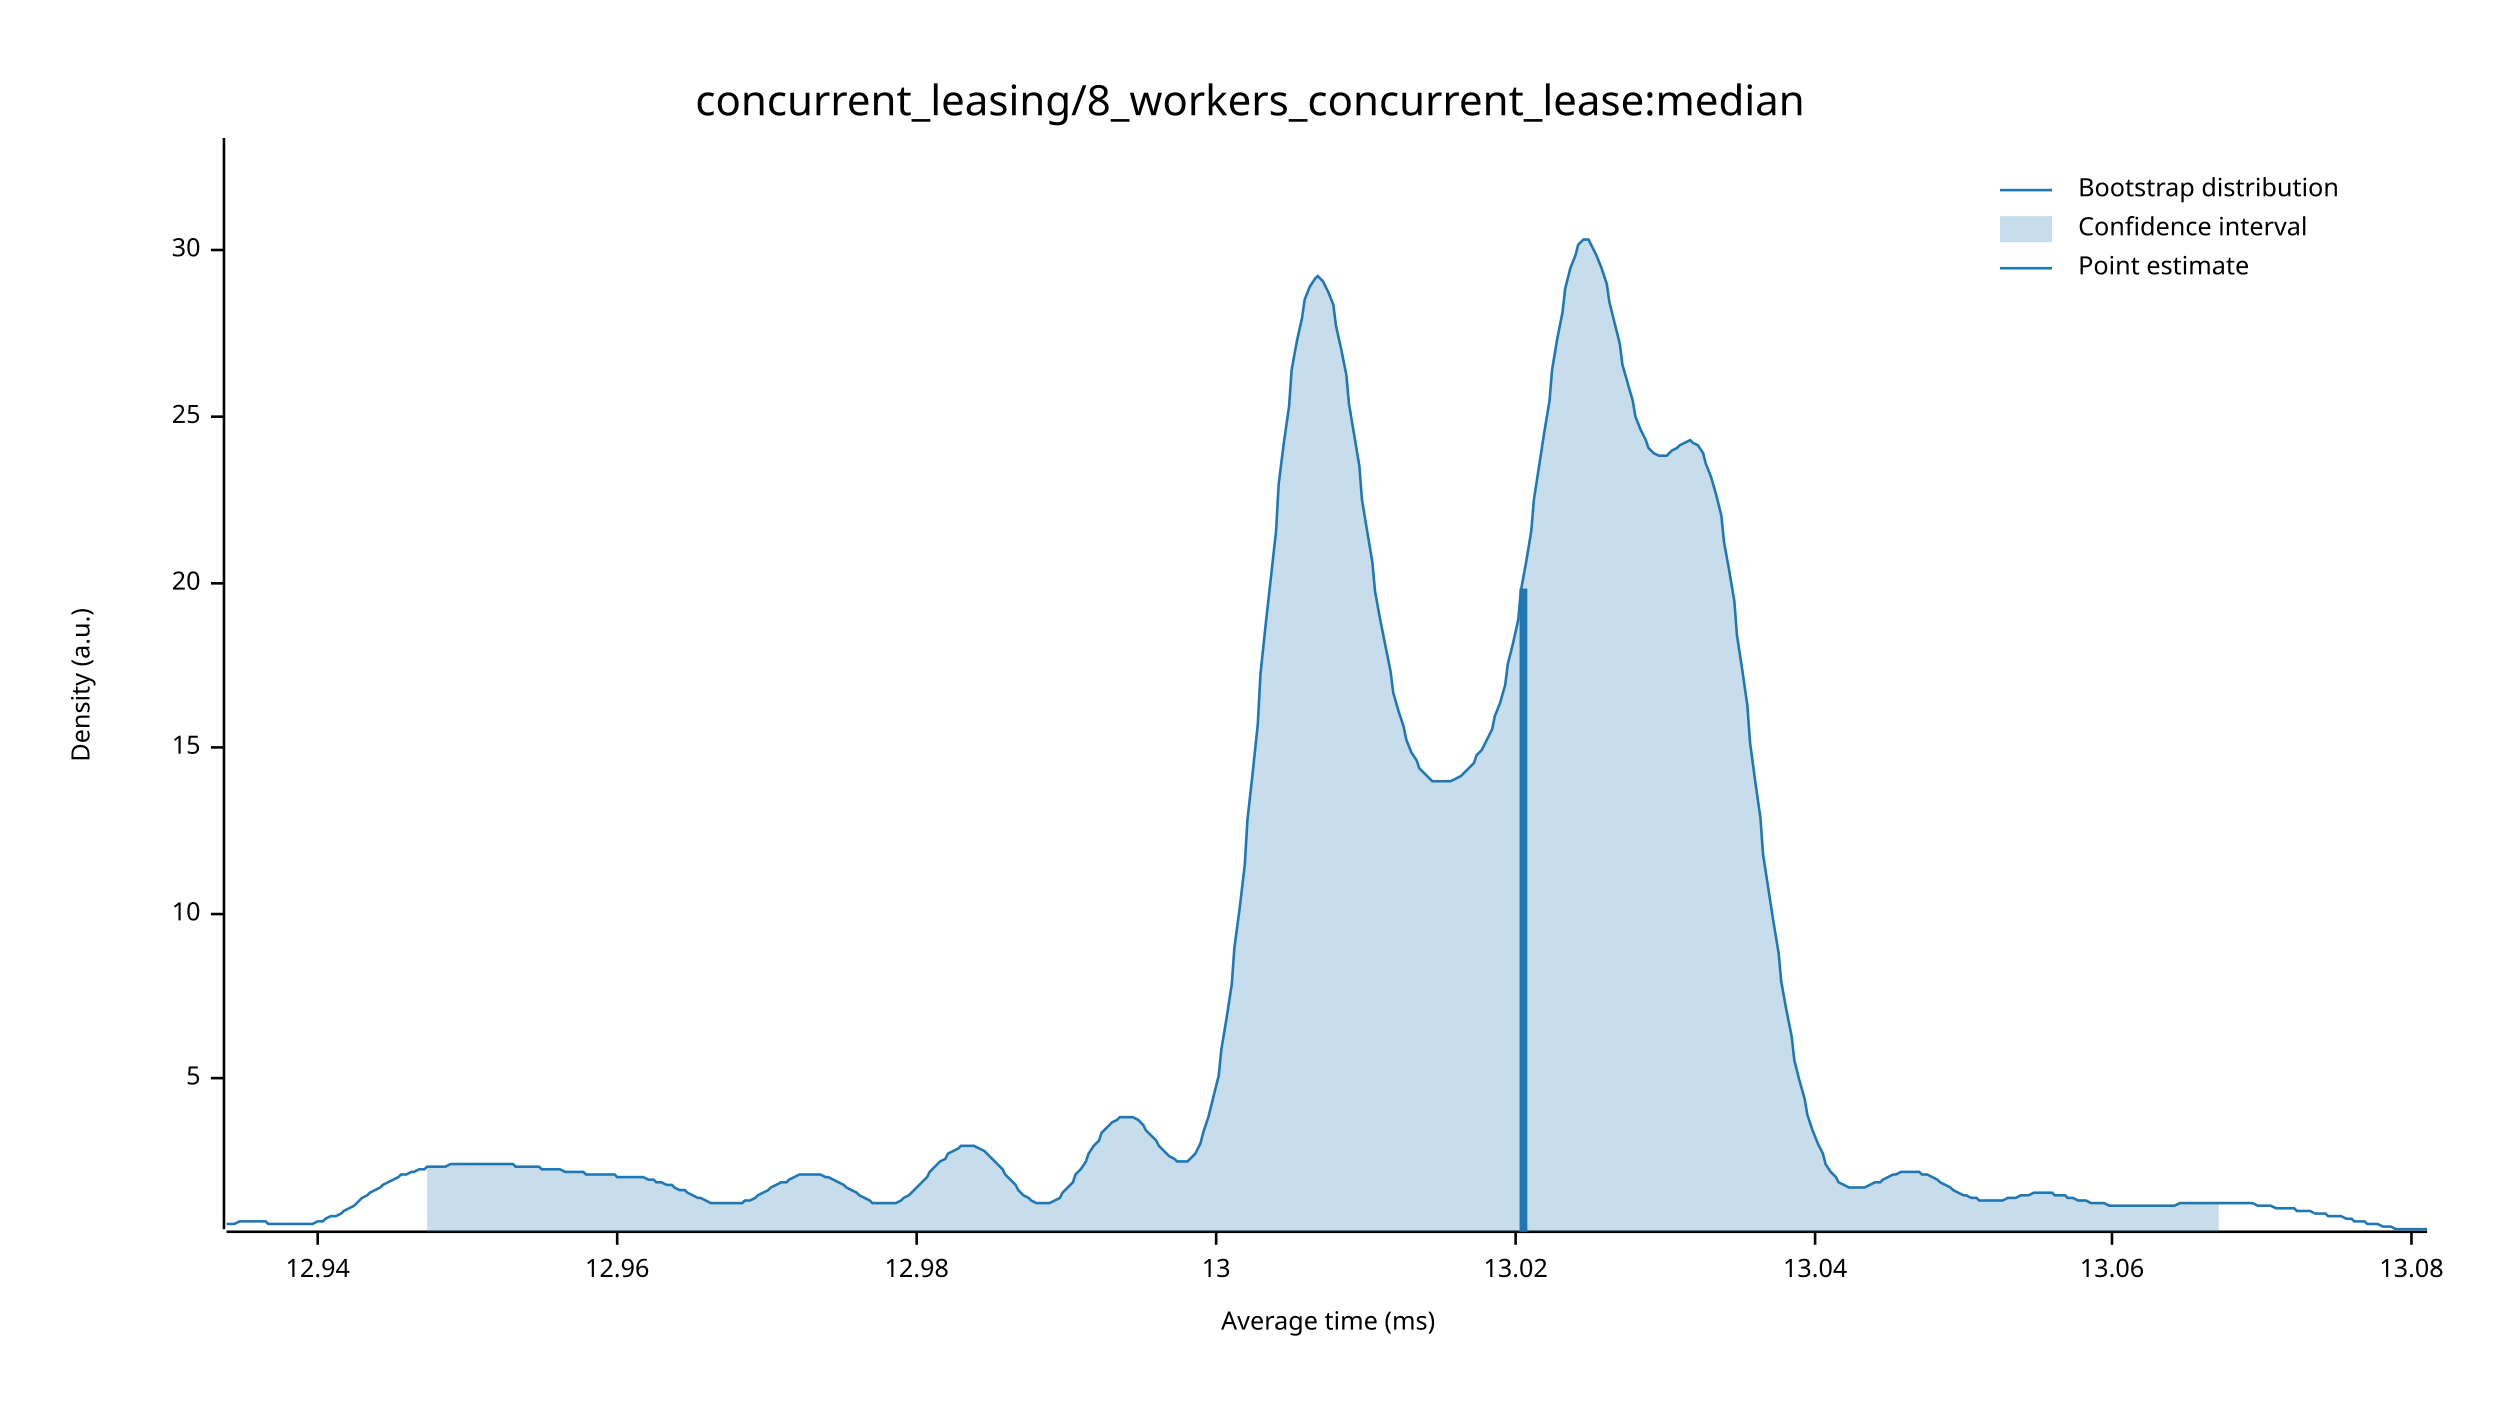
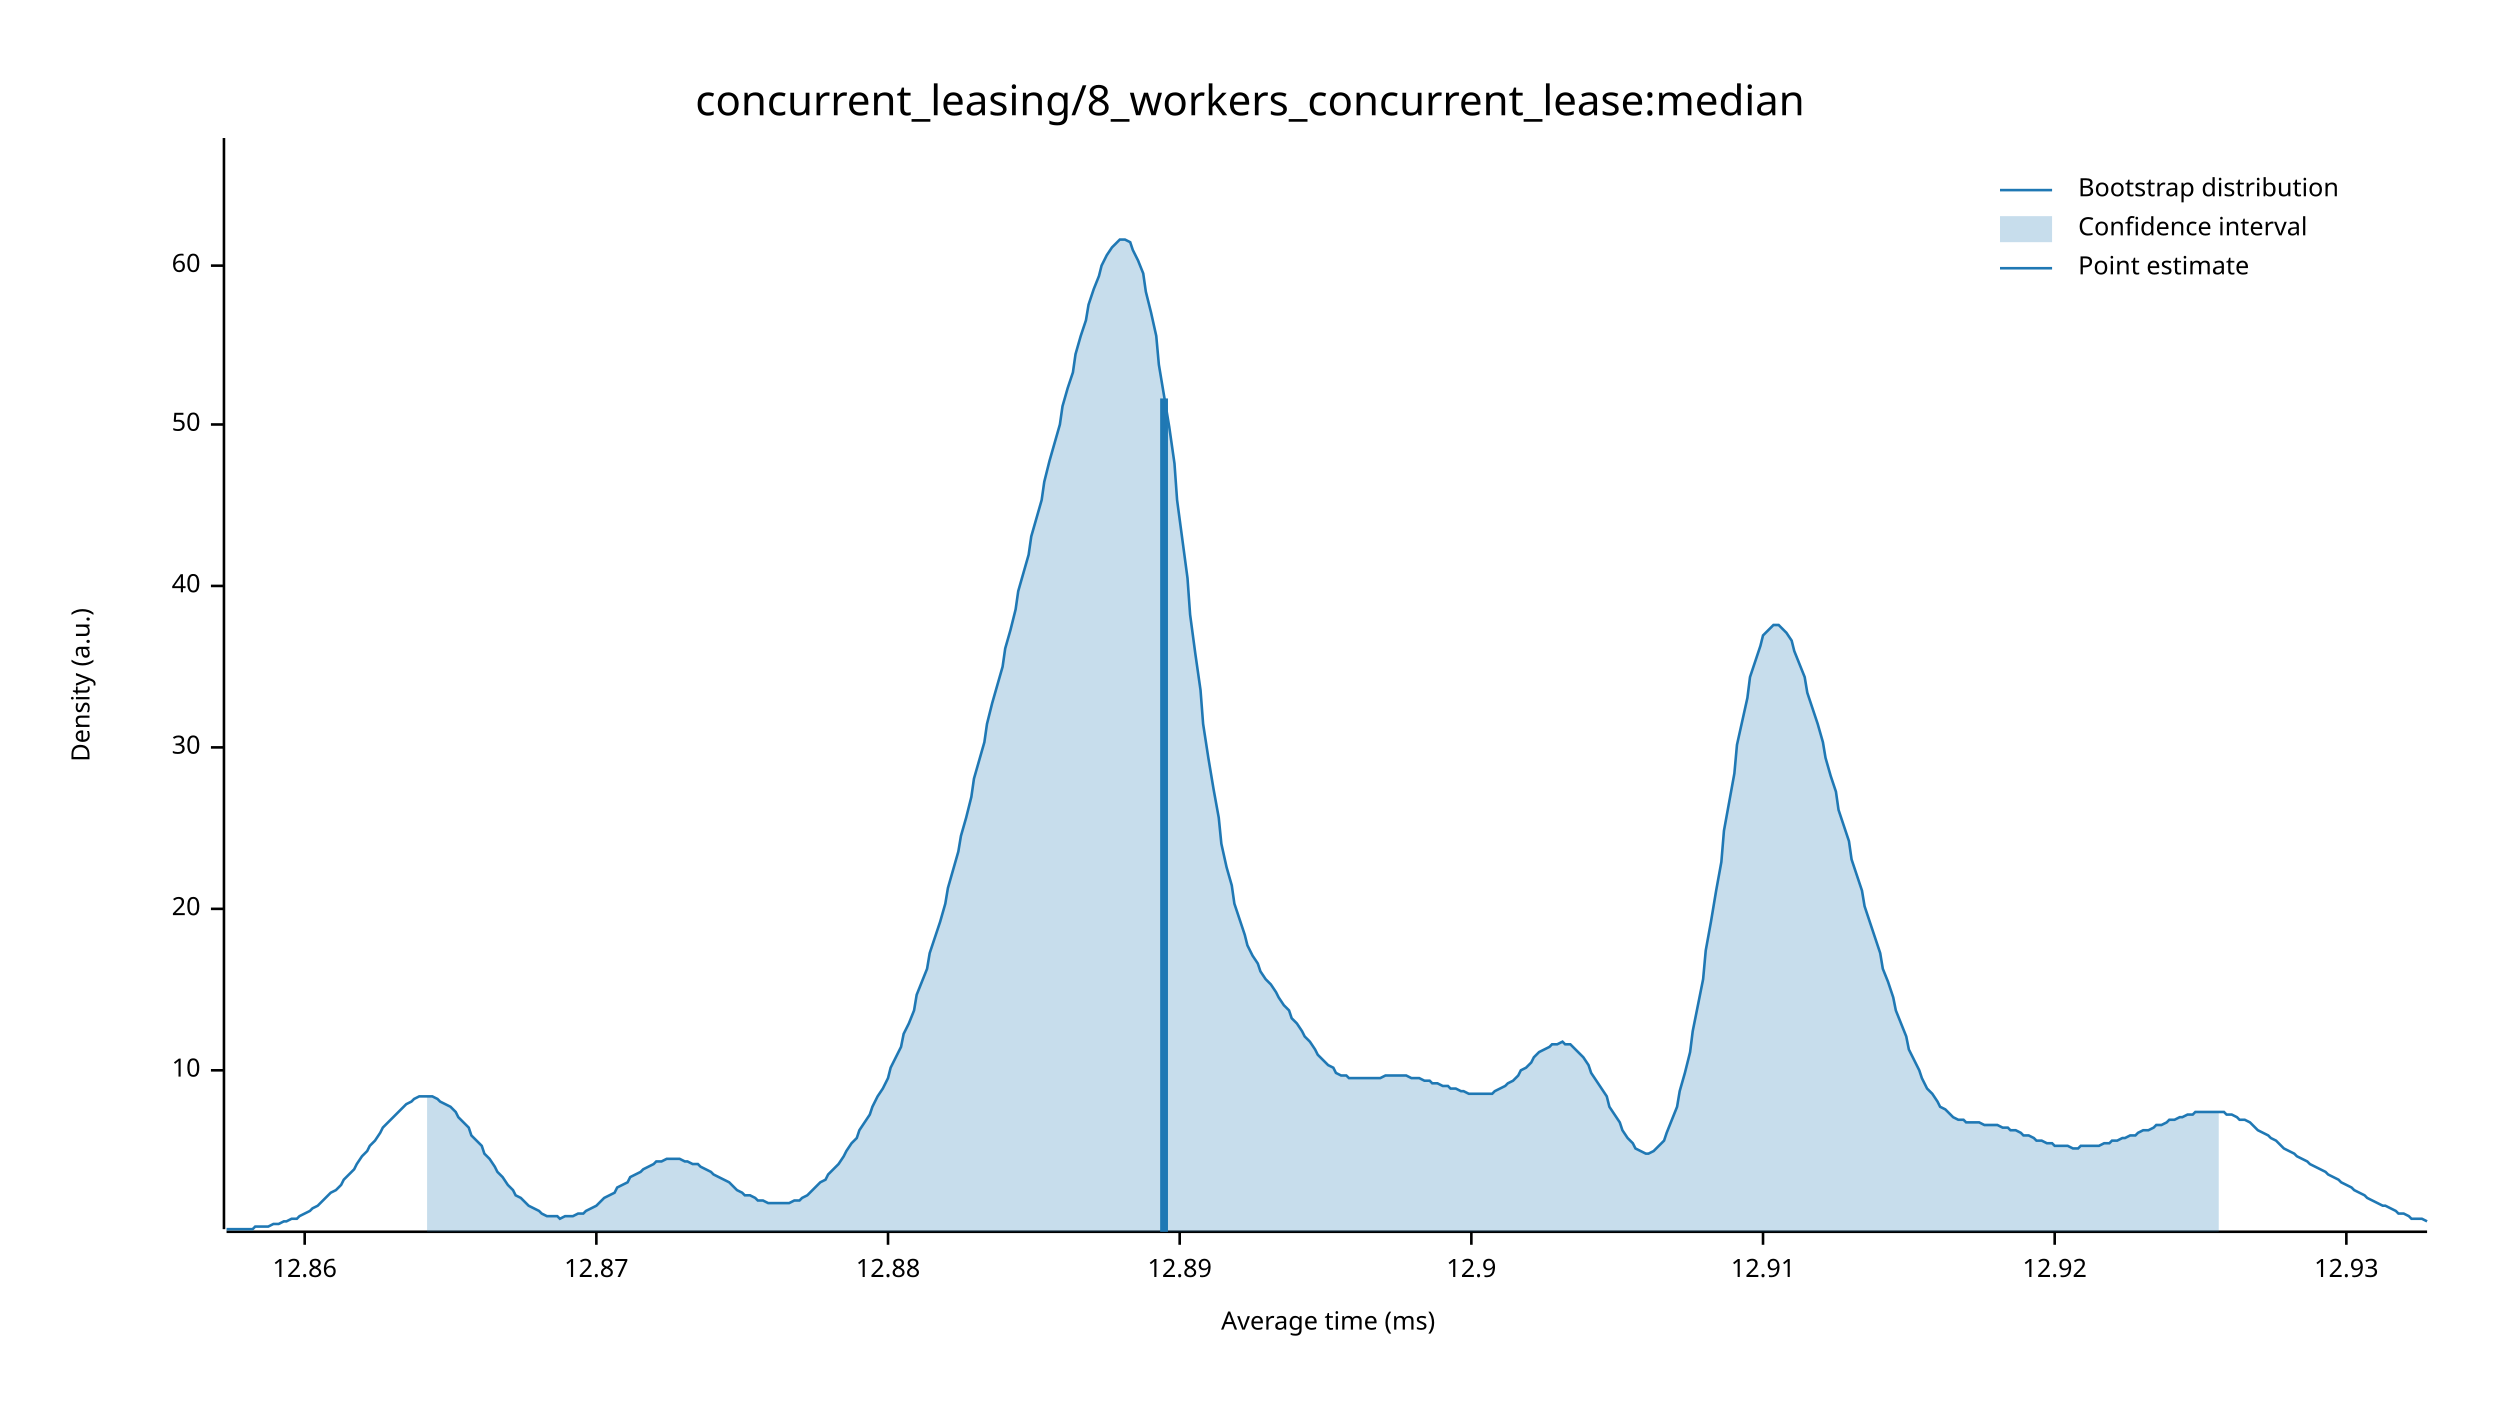
<svg xmlns="http://www.w3.org/2000/svg" width="960" height="540" viewBox="0 0 960 540">
  <text x="480" y="32" dy="0.76em" text-anchor="middle" font-family="sans-serif" font-size="16.129" opacity="1" fill="#000000">
concurrent_leasing/8_workers_concurrent_lease:median
</text>
  <text x="27" y="263" dy="0.76em" text-anchor="middle" font-family="sans-serif" font-size="9.677" opacity="1" fill="#000000" transform="rotate(270, 27, 263)">
Density (a.u.)
</text>
  <text x="510" y="513" dy="-0.5ex" text-anchor="middle" font-family="sans-serif" font-size="9.677" opacity="1" fill="#000000">
Average time (ms)
</text>
  <polyline fill="none" opacity="1" stroke="#000000" stroke-width="1" points="86,53 86,472 " />
-   <text x="77" y="414" dy="0.5ex" text-anchor="end" font-family="sans-serif" font-size="9.677" opacity="1" fill="#000000">
- 5
- </text>
-   <polyline fill="none" opacity="1" stroke="#000000" stroke-width="1" points="81,414 86,414 " />
-   <text x="77" y="351" dy="0.5ex" text-anchor="end" font-family="sans-serif" font-size="9.677" opacity="1" fill="#000000">
+   <text x="77" y="411" dy="0.5ex" text-anchor="end" font-family="sans-serif" font-size="9.677" opacity="1" fill="#000000">
10
</text>
-   <polyline fill="none" opacity="1" stroke="#000000" stroke-width="1" points="81,351 86,351 " />
+   <polyline fill="none" opacity="1" stroke="#000000" stroke-width="1" points="81,411 86,411 " />
+   <text x="77" y="349" dy="0.5ex" text-anchor="end" font-family="sans-serif" font-size="9.677" opacity="1" fill="#000000">
+ 20
+ </text>
+   <polyline fill="none" opacity="1" stroke="#000000" stroke-width="1" points="81,349 86,349 " />
  <text x="77" y="287" dy="0.5ex" text-anchor="end" font-family="sans-serif" font-size="9.677" opacity="1" fill="#000000">
- 15
+ 30
</text>
  <polyline fill="none" opacity="1" stroke="#000000" stroke-width="1" points="81,287 86,287 " />
-   <text x="77" y="224" dy="0.5ex" text-anchor="end" font-family="sans-serif" font-size="9.677" opacity="1" fill="#000000">
- 20
+   <text x="77" y="225" dy="0.5ex" text-anchor="end" font-family="sans-serif" font-size="9.677" opacity="1" fill="#000000">
+ 40
</text>
-   <polyline fill="none" opacity="1" stroke="#000000" stroke-width="1" points="81,224 86,224 " />
-   <text x="77" y="160" dy="0.5ex" text-anchor="end" font-family="sans-serif" font-size="9.677" opacity="1" fill="#000000">
- 25
+   <polyline fill="none" opacity="1" stroke="#000000" stroke-width="1" points="81,225 86,225 " />
+   <text x="77" y="163" dy="0.5ex" text-anchor="end" font-family="sans-serif" font-size="9.677" opacity="1" fill="#000000">
+ 50
</text>
-   <polyline fill="none" opacity="1" stroke="#000000" stroke-width="1" points="81,160 86,160 " />
-   <text x="77" y="96" dy="0.5ex" text-anchor="end" font-family="sans-serif" font-size="9.677" opacity="1" fill="#000000">
- 30
+   <polyline fill="none" opacity="1" stroke="#000000" stroke-width="1" points="81,163 86,163 " />
+   <text x="77" y="102" dy="0.5ex" text-anchor="end" font-family="sans-serif" font-size="9.677" opacity="1" fill="#000000">
+ 60
</text>
-   <polyline fill="none" opacity="1" stroke="#000000" stroke-width="1" points="81,96 86,96 " />
+   <polyline fill="none" opacity="1" stroke="#000000" stroke-width="1" points="81,102 86,102 " />
  <polyline fill="none" opacity="1" stroke="#000000" stroke-width="1" points="87,473 932,473 " />
-   <text x="122" y="483" dy="0.76em" text-anchor="middle" font-family="sans-serif" font-size="9.677" opacity="1" fill="#000000">
- 12.94
+   <text x="117" y="483" dy="0.76em" text-anchor="middle" font-family="sans-serif" font-size="9.677" opacity="1" fill="#000000">
+ 12.86
</text>
-   <polyline fill="none" opacity="1" stroke="#000000" stroke-width="1" points="122,473 122,478 " />
-   <text x="237" y="483" dy="0.76em" text-anchor="middle" font-family="sans-serif" font-size="9.677" opacity="1" fill="#000000">
- 12.96
+   <polyline fill="none" opacity="1" stroke="#000000" stroke-width="1" points="117,473 117,478 " />
+   <text x="229" y="483" dy="0.76em" text-anchor="middle" font-family="sans-serif" font-size="9.677" opacity="1" fill="#000000">
+ 12.87
</text>
-   <polyline fill="none" opacity="1" stroke="#000000" stroke-width="1" points="237,473 237,478 " />
-   <text x="352" y="483" dy="0.76em" text-anchor="middle" font-family="sans-serif" font-size="9.677" opacity="1" fill="#000000">
- 12.98
+   <polyline fill="none" opacity="1" stroke="#000000" stroke-width="1" points="229,473 229,478 " />
+   <text x="341" y="483" dy="0.76em" text-anchor="middle" font-family="sans-serif" font-size="9.677" opacity="1" fill="#000000">
+ 12.88
</text>
-   <polyline fill="none" opacity="1" stroke="#000000" stroke-width="1" points="352,473 352,478 " />
-   <text x="467" y="483" dy="0.76em" text-anchor="middle" font-family="sans-serif" font-size="9.677" opacity="1" fill="#000000">
- 13
+   <polyline fill="none" opacity="1" stroke="#000000" stroke-width="1" points="341,473 341,478 " />
+   <text x="453" y="483" dy="0.76em" text-anchor="middle" font-family="sans-serif" font-size="9.677" opacity="1" fill="#000000">
+ 12.89
</text>
-   <polyline fill="none" opacity="1" stroke="#000000" stroke-width="1" points="467,473 467,478 " />
-   <text x="582" y="483" dy="0.76em" text-anchor="middle" font-family="sans-serif" font-size="9.677" opacity="1" fill="#000000">
- 13.02
+   <polyline fill="none" opacity="1" stroke="#000000" stroke-width="1" points="453,473 453,478 " />
+   <text x="565" y="483" dy="0.76em" text-anchor="middle" font-family="sans-serif" font-size="9.677" opacity="1" fill="#000000">
+ 12.9
</text>
-   <polyline fill="none" opacity="1" stroke="#000000" stroke-width="1" points="582,473 582,478 " />
-   <text x="697" y="483" dy="0.76em" text-anchor="middle" font-family="sans-serif" font-size="9.677" opacity="1" fill="#000000">
- 13.04
+   <polyline fill="none" opacity="1" stroke="#000000" stroke-width="1" points="565,473 565,478 " />
+   <text x="677" y="483" dy="0.76em" text-anchor="middle" font-family="sans-serif" font-size="9.677" opacity="1" fill="#000000">
+ 12.91
</text>
-   <polyline fill="none" opacity="1" stroke="#000000" stroke-width="1" points="697,473 697,478 " />
-   <text x="811" y="483" dy="0.76em" text-anchor="middle" font-family="sans-serif" font-size="9.677" opacity="1" fill="#000000">
- 13.06
+   <polyline fill="none" opacity="1" stroke="#000000" stroke-width="1" points="677,473 677,478 " />
+   <text x="789" y="483" dy="0.76em" text-anchor="middle" font-family="sans-serif" font-size="9.677" opacity="1" fill="#000000">
+ 12.92
</text>
-   <polyline fill="none" opacity="1" stroke="#000000" stroke-width="1" points="811,473 811,478 " />
-   <text x="926" y="483" dy="0.76em" text-anchor="middle" font-family="sans-serif" font-size="9.677" opacity="1" fill="#000000">
- 13.08
+   <polyline fill="none" opacity="1" stroke="#000000" stroke-width="1" points="789,473 789,478 " />
+   <text x="901" y="483" dy="0.76em" text-anchor="middle" font-family="sans-serif" font-size="9.677" opacity="1" fill="#000000">
+ 12.93
</text>
-   <polyline fill="none" opacity="1" stroke="#000000" stroke-width="1" points="926,473 926,478 " />
-   <polyline fill="none" opacity="1" stroke="#1F78B4" stroke-width="1" points="87,470 88,470 90,470 92,469 93,469 95,469 97,469 98,469 100,469 102,469 103,470 105,470 107,470 109,470 110,470 112,470 114,470 115,470 117,470 119,470 120,470 122,469 124,469 125,468 127,467 129,467 131,466 132,465 134,464 136,463 137,462 139,460 141,459 142,458 144,457 146,456 147,455 149,454 151,453 153,452 154,451 156,451 158,450 159,450 161,449 163,449 164,448 166,448 168,448 169,448 171,448 173,447 175,447 176,447 178,447 180,447 181,447 183,447 185,447 186,447 188,447 190,447 191,447 193,447 195,447 197,447 198,448 200,448 202,448 203,448 205,448 207,448 208,449 210,449 212,449 214,449 215,449 217,450 219,450 220,450 222,450 224,450 225,451 227,451 229,451 230,451 232,451 234,451 236,451 237,452 239,452 241,452 242,452 244,452 246,452 247,452 249,453 251,453 252,454 254,454 256,455 258,455 259,456 261,457 263,457 264,458 266,459 268,460 269,460 271,461 273,462 274,462 276,462 278,462 280,462 281,462 283,462 285,462 286,461 288,461 290,460 291,459 293,458 295,457 296,456 298,455 300,454 302,454 303,453 305,452 307,451 308,451 310,451 312,451 313,451 315,451 317,452 318,452 320,453 322,454 324,455 325,456 327,457 329,458 330,459 332,460 334,461 335,462 337,462 339,462 341,462 342,462 344,462 346,461 347,460 349,459 351,457 352,456 354,454 356,452 357,450 359,448 361,446 363,445 364,443 366,442 368,441 369,440 371,440 373,440 374,440 376,441 378,442 379,443 381,445 383,447 385,449 386,451 388,453 390,455 391,457 393,459 395,460 396,461 398,462 400,462 401,462 403,462 405,461 407,460 408,458 410,456 412,454 413,451 415,449 417,446 418,443 420,440 422,438 423,435 425,433 427,431 429,430 430,429 432,429 434,429 435,429 437,430 439,432 440,434 442,436 444,438 445,440 447,442 449,444 451,445 452,446 454,446 456,446 457,445 459,443 461,439 462,435 464,429 466,421 468,413 469,403 471,391 473,378 474,364 476,349 478,332 479,315 481,297 483,278 484,259 486,240 488,222 490,204 491,186 493,170 495,156 496,142 498,131 500,122 501,115 503,110 505,107 506,106 508,108 510,112 512,117 513,125 515,134 517,144 518,155 520,167 522,179 523,192 525,204 527,216 528,227 530,238 532,248 534,258 535,266 537,273 539,279 540,284 542,289 544,292 545,295 547,297 549,299 550,300 552,300 554,300 556,300 557,300 559,299 561,298 562,297 564,295 566,293 567,290 569,288 571,284 573,280 574,275 576,270 578,263 579,255 581,247 583,238 584,227 586,216 588,204 589,192 591,179 593,166 595,154 596,142 598,130 600,120 601,111 603,103 605,98 606,94 608,92 610,92 611,94 613,98 615,103 617,109 618,116 620,124 622,132 623,140 625,147 627,154 628,160 630,165 632,169 633,172 635,174 637,175 639,175 640,175 642,173 644,172 645,171 647,170 649,169 650,170 652,171 654,174 655,178 657,183 659,190 661,198 662,208 664,219 666,231 667,244 669,257 671,271 672,285 674,300 676,314 677,328 679,341 681,354 683,366 684,377 686,388 688,398 689,407 691,415 693,422 694,428 696,434 698,439 700,443 701,447 703,450 705,452 706,454 708,455 710,456 711,456 713,456 715,456 716,456 718,455 720,454 722,454 723,453 725,452 727,451 728,451 730,450 732,450 733,450 735,450 737,450 738,451 740,451 742,452 744,453 745,454 747,455 749,456 750,457 752,458 754,459 755,459 757,460 759,460 760,461 762,461 764,461 766,461 767,461 769,461 771,460 772,460 774,460 776,459 777,459 779,459 781,458 782,458 784,458 786,458 788,458 789,459 791,459 793,459 794,460 796,460 798,461 799,461 801,461 803,462 804,462 806,462 808,462 810,463 811,463 813,463 815,463 816,463 818,463 820,463 821,463 823,463 825,463 827,463 828,463 830,463 832,463 833,463 835,463 837,462 838,462 840,462 842,462 843,462 845,462 847,462 849,462 850,462 852,462 854,462 855,462 857,462 859,462 860,462 862,462 864,462 865,462 867,463 869,463 871,463 872,463 874,464 876,464 877,464 879,464 881,464 882,465 884,465 886,465 887,465 889,466 891,466 893,466 894,467 896,467 898,467 899,467 901,468 903,468 904,469 906,469 908,469 909,470 911,470 913,470 915,471 916,471 918,471 920,472 921,472 923,472 925,472 926,472 928,472 930,472 932,472 " />
-   <polygon opacity="0.25" fill="#1F78B4" points="164,448 166,448 168,448 169,448 171,448 173,447 175,447 176,447 178,447 180,447 181,447 183,447 185,447 186,447 188,447 190,447 191,447 193,447 195,447 197,447 198,448 200,448 202,448 203,448 205,448 207,448 208,449 210,449 212,449 214,449 215,449 217,450 219,450 220,450 222,450 224,450 225,451 227,451 229,451 230,451 232,451 234,451 236,451 237,452 239,452 241,452 242,452 244,452 246,452 247,452 249,453 251,453 252,454 254,454 256,455 258,455 259,456 261,457 263,457 264,458 266,459 268,460 269,460 271,461 273,462 274,462 276,462 278,462 280,462 281,462 283,462 285,462 286,461 288,461 290,460 291,459 293,458 295,457 296,456 298,455 300,454 302,454 303,453 305,452 307,451 308,451 310,451 312,451 313,451 315,451 317,452 318,452 320,453 322,454 324,455 325,456 327,457 329,458 330,459 332,460 334,461 335,462 337,462 339,462 341,462 342,462 344,462 346,461 347,460 349,459 351,457 352,456 354,454 356,452 357,450 359,448 361,446 363,445 364,443 366,442 368,441 369,440 371,440 373,440 374,440 376,441 378,442 379,443 381,445 383,447 385,449 386,451 388,453 390,455 391,457 393,459 395,460 396,461 398,462 400,462 401,462 403,462 405,461 407,460 408,458 410,456 412,454 413,451 415,449 417,446 418,443 420,440 422,438 423,435 425,433 427,431 429,430 430,429 432,429 434,429 435,429 437,430 439,432 440,434 442,436 444,438 445,440 447,442 449,444 451,445 452,446 454,446 456,446 457,445 459,443 461,439 462,435 464,429 466,421 468,413 469,403 471,391 473,378 474,364 476,349 478,332 479,315 481,297 483,278 484,259 486,240 488,222 490,204 491,186 493,170 495,156 496,142 498,131 500,122 501,115 503,110 505,107 506,106 508,108 510,112 512,117 513,125 515,134 517,144 518,155 520,167 522,179 523,192 525,204 527,216 528,227 530,238 532,248 534,258 535,266 537,273 539,279 540,284 542,289 544,292 545,295 547,297 549,299 550,300 552,300 554,300 556,300 557,300 559,299 561,298 562,297 564,295 566,293 567,290 569,288 571,284 573,280 574,275 576,270 578,263 579,255 581,247 583,238 584,227 586,216 588,204 589,192 591,179 593,166 595,154 596,142 598,130 600,120 601,111 603,103 605,98 606,94 608,92 610,92 611,94 613,98 615,103 617,109 618,116 620,124 622,132 623,140 625,147 627,154 628,160 630,165 632,169 633,172 635,174 637,175 639,175 640,175 642,173 644,172 645,171 647,170 649,169 650,170 652,171 654,174 655,178 657,183 659,190 661,198 662,208 664,219 666,231 667,244 669,257 671,271 672,285 674,300 676,314 677,328 679,341 681,354 683,366 684,377 686,388 688,398 689,407 691,415 693,422 694,428 696,434 698,439 700,443 701,447 703,450 705,452 706,454 708,455 710,456 711,456 713,456 715,456 716,456 718,455 720,454 722,454 723,453 725,452 727,451 728,451 730,450 732,450 733,450 735,450 737,450 738,451 740,451 742,452 744,453 745,454 747,455 749,456 750,457 752,458 754,459 755,459 757,460 759,460 760,461 762,461 764,461 766,461 767,461 769,461 771,460 772,460 774,460 776,459 777,459 779,459 781,458 782,458 784,458 786,458 788,458 789,459 791,459 793,459 794,460 796,460 798,461 799,461 801,461 803,462 804,462 806,462 808,462 810,463 811,463 813,463 815,463 816,463 818,463 820,463 821,463 823,463 825,463 827,463 828,463 830,463 832,463 833,463 835,463 837,462 838,462 840,462 842,462 843,462 845,462 847,462 849,462 850,462 852,462 852,473 164,473 " />
-   <polyline fill="none" opacity="1" stroke="#1F78B4" stroke-width="3" points="585,473 585,226 " />
+   <polyline fill="none" opacity="1" stroke="#000000" stroke-width="1" points="901,473 901,478 " />
+   <polyline fill="none" opacity="1" stroke="#1F78B4" stroke-width="1" points="87,472 88,472 90,472 92,472 93,472 95,472 97,472 98,471 100,471 102,471 103,471 105,470 107,470 109,469 110,469 112,468 114,468 115,467 117,466 119,465 120,464 122,463 124,461 125,460 127,458 129,457 131,455 132,453 134,451 136,449 137,447 139,444 141,442 142,440 144,438 146,435 147,433 149,431 151,429 153,427 154,426 156,424 158,423 159,422 161,421 163,421 164,421 166,421 168,422 169,423 171,424 173,425 175,427 176,429 178,431 180,433 181,436 183,438 185,440 186,443 188,445 190,448 191,450 193,452 195,455 197,457 198,459 200,460 202,462 203,463 205,464 207,465 208,466 210,467 212,467 214,467 215,468 217,467 219,467 220,467 222,466 224,466 225,465 227,464 229,463 230,462 232,460 234,459 236,458 237,456 239,455 241,454 242,452 244,451 246,450 247,449 249,448 251,447 252,446 254,446 256,445 258,445 259,445 261,445 263,446 264,446 266,447 268,447 269,448 271,449 273,450 274,451 276,452 278,453 280,454 281,455 283,457 285,458 286,459 288,459 290,460 291,461 293,461 295,462 296,462 298,462 300,462 302,462 303,462 305,461 307,461 308,460 310,459 312,457 313,456 315,454 317,453 318,451 320,449 322,447 324,444 325,442 327,439 329,437 330,434 332,431 334,428 335,425 337,421 339,418 341,414 342,410 344,406 346,402 347,397 349,393 351,388 352,382 354,377 356,372 357,366 359,360 361,354 363,347 364,341 366,334 368,327 369,321 371,314 373,306 374,299 376,292 378,285 379,278 381,270 383,263 385,256 386,249 388,242 390,234 391,227 393,220 395,213 396,206 398,199 400,192 401,185 403,177 405,170 407,163 408,156 410,149 412,143 413,136 415,129 417,123 418,117 420,111 422,106 423,102 425,98 427,95 429,93 430,92 432,92 434,93 435,96 437,100 439,105 440,112 442,120 444,129 445,140 447,152 449,164 451,178 452,192 454,207 456,222 457,236 459,251 461,265 462,278 464,291 466,303 468,314 469,324 471,333 473,340 474,347 476,353 478,359 479,363 481,367 483,370 484,373 486,376 488,378 490,381 491,383 493,386 495,388 496,391 498,393 500,396 501,398 503,400 505,403 506,405 508,407 510,409 512,410 513,412 515,413 517,413 518,414 520,414 522,414 523,414 525,414 527,414 528,414 530,414 532,413 534,413 535,413 537,413 539,413 540,413 542,414 544,414 545,414 547,415 549,415 550,416 552,416 554,417 556,417 557,418 559,418 561,419 562,419 564,420 566,420 567,420 569,420 571,420 573,420 574,419 576,418 578,417 579,416 581,415 583,413 584,411 586,410 588,408 589,406 591,404 593,403 595,402 596,401 598,401 600,400 601,401 603,401 605,403 606,404 608,406 610,409 611,412 613,415 615,418 617,421 618,425 620,428 622,431 623,434 625,437 627,439 628,441 630,442 632,443 633,443 635,442 637,440 639,438 640,435 642,430 644,425 645,419 647,412 649,404 650,396 652,386 654,376 655,365 657,354 659,342 661,331 662,319 664,308 666,297 667,286 669,277 671,268 672,260 674,254 676,248 677,244 679,242 681,240 683,240 684,241 686,243 688,246 689,250 691,255 693,260 694,266 696,272 698,278 700,285 701,291 703,298 705,304 706,311 708,317 710,323 711,330 713,336 715,342 716,348 718,354 720,360 722,366 723,372 725,377 727,383 728,388 730,393 732,398 733,403 735,407 737,411 738,414 740,418 742,420 744,423 745,425 747,426 749,428 750,429 752,430 754,430 755,431 757,431 759,431 760,431 762,432 764,432 766,432 767,432 769,433 771,433 772,434 774,434 776,435 777,436 779,436 781,437 782,438 784,438 786,439 788,439 789,440 791,440 793,440 794,440 796,441 798,441 799,440 801,440 803,440 804,440 806,440 808,439 810,439 811,438 813,438 815,437 816,437 818,436 820,436 821,435 823,434 825,434 827,433 828,432 830,432 832,431 833,430 835,430 837,429 838,429 840,428 842,428 843,427 845,427 847,427 849,427 850,427 852,427 854,427 855,428 857,428 859,429 860,430 862,430 864,431 865,432 867,434 869,435 871,436 872,437 874,438 876,440 877,441 879,442 881,443 882,444 884,445 886,446 887,447 889,448 891,449 893,450 894,451 896,452 898,453 899,454 901,455 903,456 904,457 906,458 908,459 909,460 911,461 913,462 915,463 916,463 918,464 920,465 921,466 923,466 925,467 926,468 928,468 930,468 932,469 " />
+   <polygon opacity="0.25" fill="#1F78B4" points="164,421 166,421 168,422 169,423 171,424 173,425 175,427 176,429 178,431 180,433 181,436 183,438 185,440 186,443 188,445 190,448 191,450 193,452 195,455 197,457 198,459 200,460 202,462 203,463 205,464 207,465 208,466 210,467 212,467 214,467 215,468 217,467 219,467 220,467 222,466 224,466 225,465 227,464 229,463 230,462 232,460 234,459 236,458 237,456 239,455 241,454 242,452 244,451 246,450 247,449 249,448 251,447 252,446 254,446 256,445 258,445 259,445 261,445 263,446 264,446 266,447 268,447 269,448 271,449 273,450 274,451 276,452 278,453 280,454 281,455 283,457 285,458 286,459 288,459 290,460 291,461 293,461 295,462 296,462 298,462 300,462 302,462 303,462 305,461 307,461 308,460 310,459 312,457 313,456 315,454 317,453 318,451 320,449 322,447 324,444 325,442 327,439 329,437 330,434 332,431 334,428 335,425 337,421 339,418 341,414 342,410 344,406 346,402 347,397 349,393 351,388 352,382 354,377 356,372 357,366 359,360 361,354 363,347 364,341 366,334 368,327 369,321 371,314 373,306 374,299 376,292 378,285 379,278 381,270 383,263 385,256 386,249 388,242 390,234 391,227 393,220 395,213 396,206 398,199 400,192 401,185 403,177 405,170 407,163 408,156 410,149 412,143 413,136 415,129 417,123 418,117 420,111 422,106 423,102 425,98 427,95 429,93 430,92 432,92 434,93 435,96 437,100 439,105 440,112 442,120 444,129 445,140 447,152 449,164 451,178 452,192 454,207 456,222 457,236 459,251 461,265 462,278 464,291 466,303 468,314 469,324 471,333 473,340 474,347 476,353 478,359 479,363 481,367 483,370 484,373 486,376 488,378 490,381 491,383 493,386 495,388 496,391 498,393 500,396 501,398 503,400 505,403 506,405 508,407 510,409 512,410 513,412 515,413 517,413 518,414 520,414 522,414 523,414 525,414 527,414 528,414 530,414 532,413 534,413 535,413 537,413 539,413 540,413 542,414 544,414 545,414 547,415 549,415 550,416 552,416 554,417 556,417 557,418 559,418 561,419 562,419 564,420 566,420 567,420 569,420 571,420 573,420 574,419 576,418 578,417 579,416 581,415 583,413 584,411 586,410 588,408 589,406 591,404 593,403 595,402 596,401 598,401 600,400 601,401 603,401 605,403 606,404 608,406 610,409 611,412 613,415 615,418 617,421 618,425 620,428 622,431 623,434 625,437 627,439 628,441 630,442 632,443 633,443 635,442 637,440 639,438 640,435 642,430 644,425 645,419 647,412 649,404 650,396 652,386 654,376 655,365 657,354 659,342 661,331 662,319 664,308 666,297 667,286 669,277 671,268 672,260 674,254 676,248 677,244 679,242 681,240 683,240 684,241 686,243 688,246 689,250 691,255 693,260 694,266 696,272 698,278 700,285 701,291 703,298 705,304 706,311 708,317 710,323 711,330 713,336 715,342 716,348 718,354 720,360 722,366 723,372 725,377 727,383 728,388 730,393 732,398 733,403 735,407 737,411 738,414 740,418 742,420 744,423 745,425 747,426 749,428 750,429 752,430 754,430 755,431 757,431 759,431 760,431 762,432 764,432 766,432 767,432 769,433 771,433 772,434 774,434 776,435 777,436 779,436 781,437 782,438 784,438 786,439 788,439 789,440 791,440 793,440 794,440 796,441 798,441 799,440 801,440 803,440 804,440 806,440 808,439 810,439 811,438 813,438 815,437 816,437 818,436 820,436 821,435 823,434 825,434 827,433 828,432 830,432 832,431 833,430 835,430 837,429 838,429 840,428 842,428 843,427 845,427 847,427 849,427 850,427 852,427 852,473 164,473 " />
+   <polyline fill="none" opacity="1" stroke="#1F78B4" stroke-width="3" points="447,473 447,153 " />
  <text x="798" y="68" dy="0.76em" text-anchor="start" font-family="sans-serif" font-size="9.677" opacity="1" fill="#000000">
Bootstrap distribution
</text>
  <text x="798" y="83" dy="0.76em" text-anchor="start" font-family="sans-serif" font-size="9.677" opacity="1" fill="#000000">
Confidence interval
</text>
  <text x="798" y="98" dy="0.76em" text-anchor="start" font-family="sans-serif" font-size="9.677" opacity="1" fill="#000000">
Point estimate
</text>
  <polyline fill="none" opacity="1" stroke="#1F78B4" stroke-width="1" points="768,73 788,73 " />
  <rect x="768" y="83" width="20" height="10" opacity="0.25" fill="#1F78B4" stroke="none" />
  <polyline fill="none" opacity="1" stroke="#1F78B4" stroke-width="1" points="768,103 788,103 " />
</svg>
